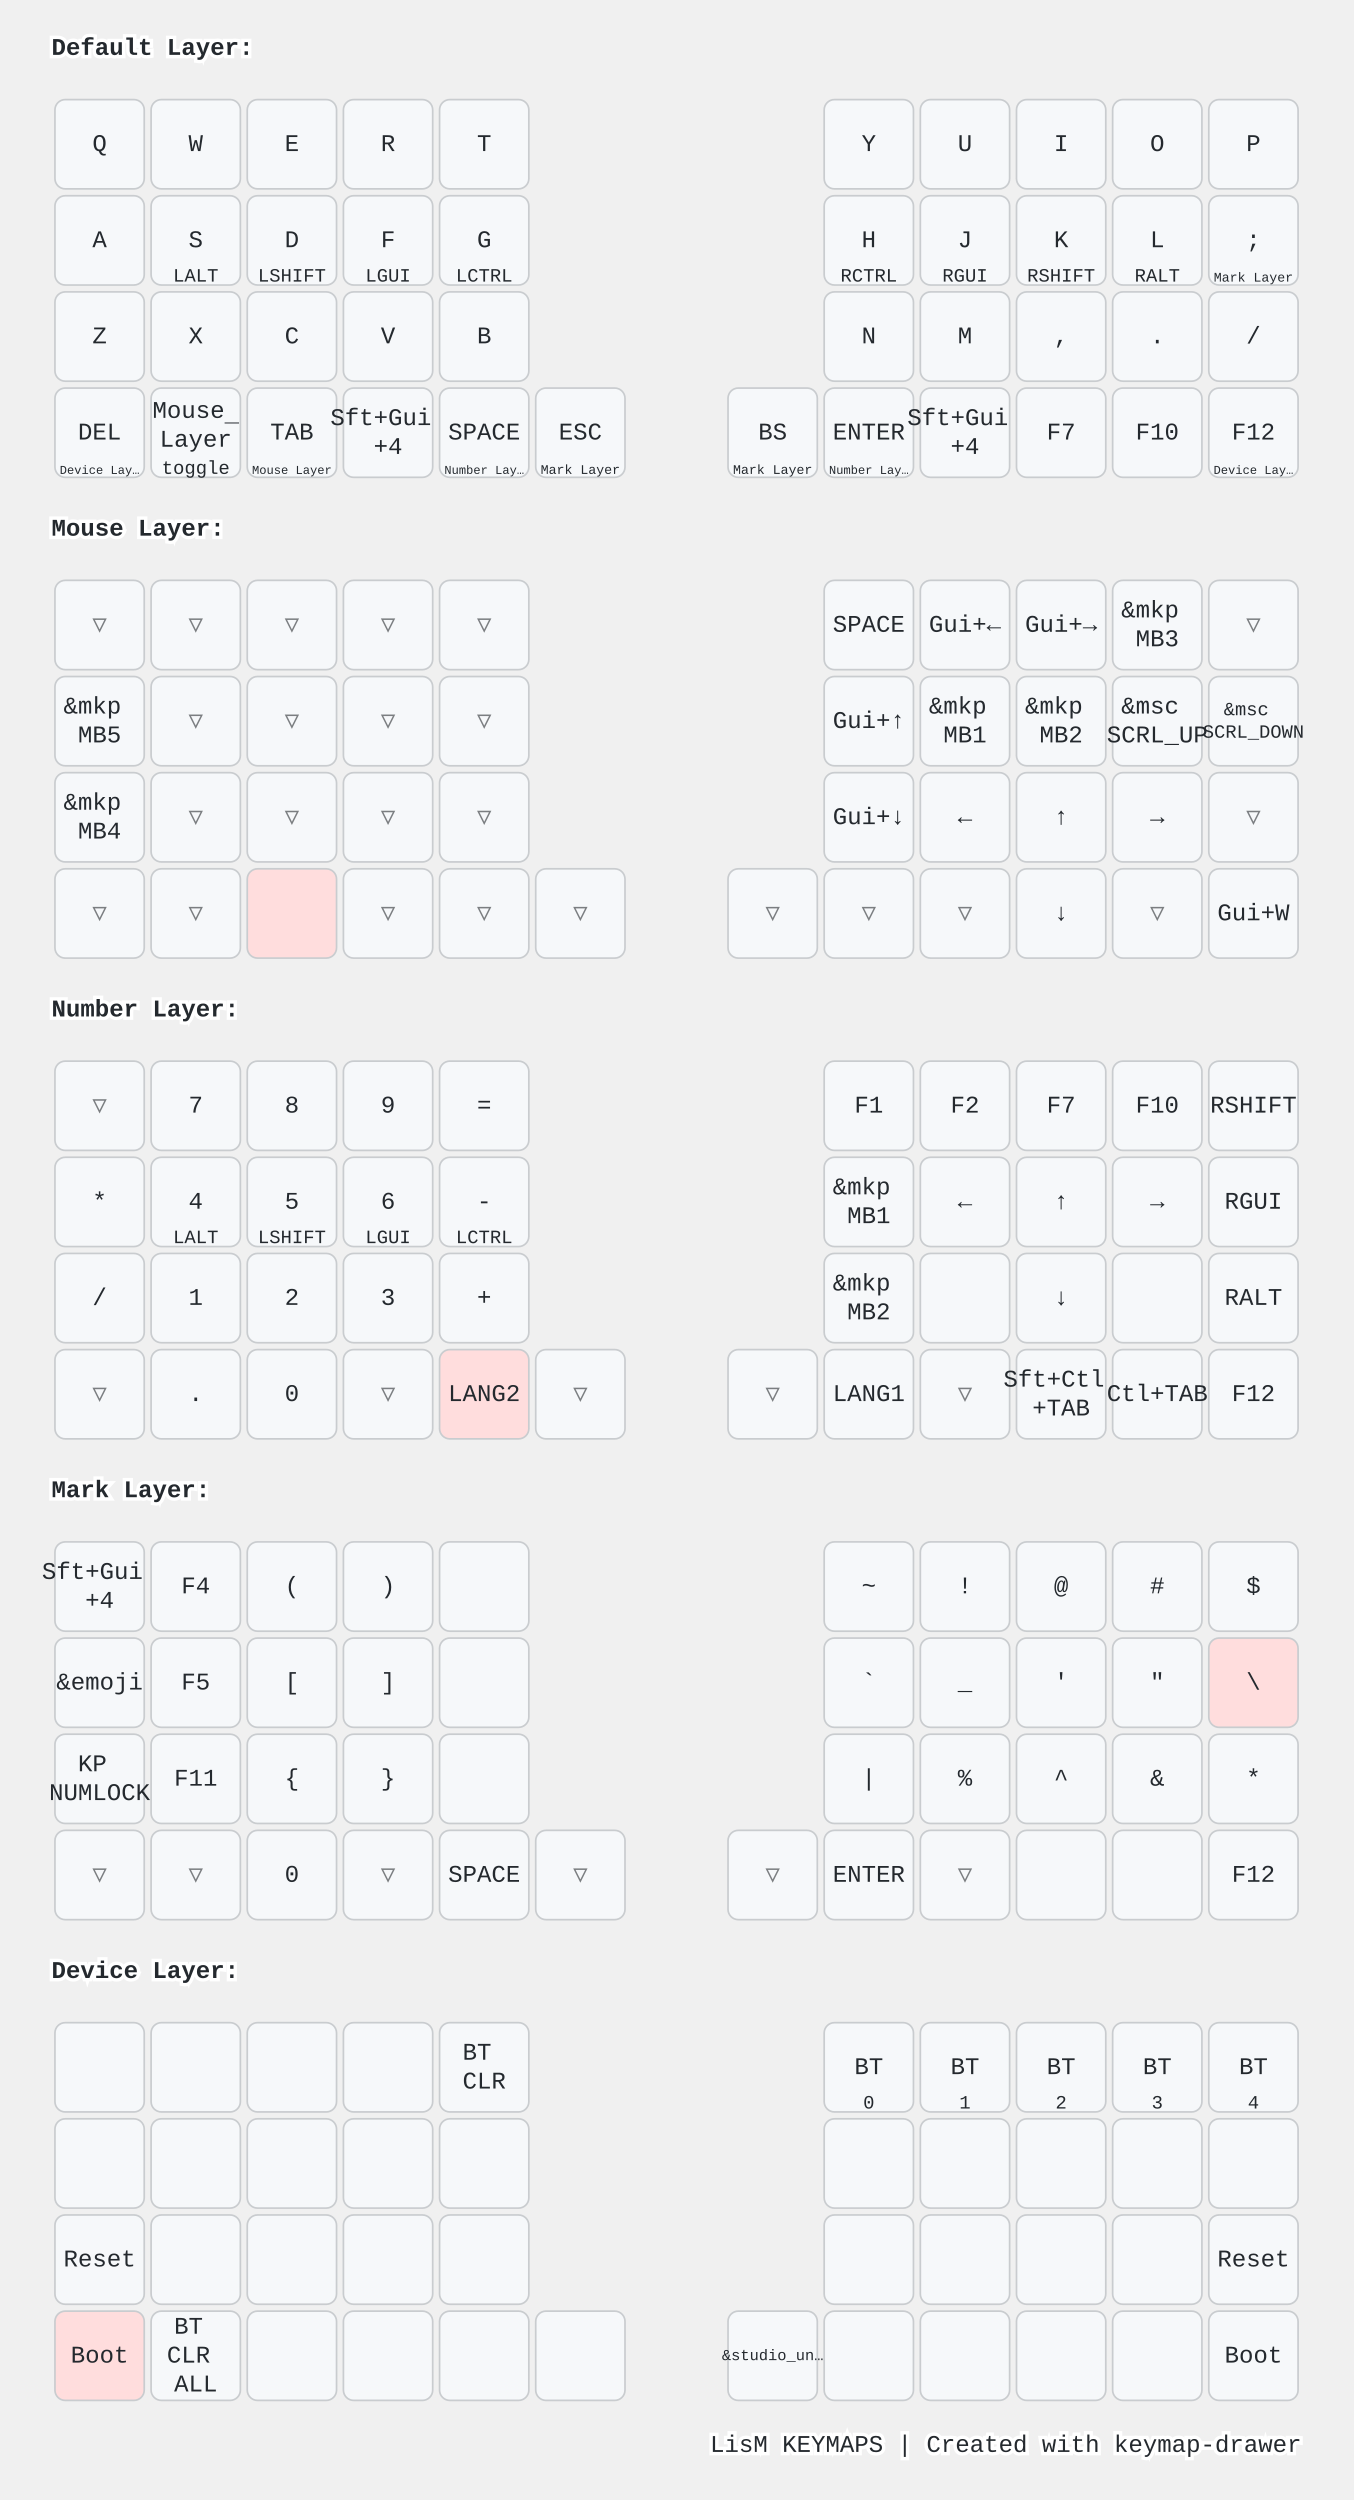
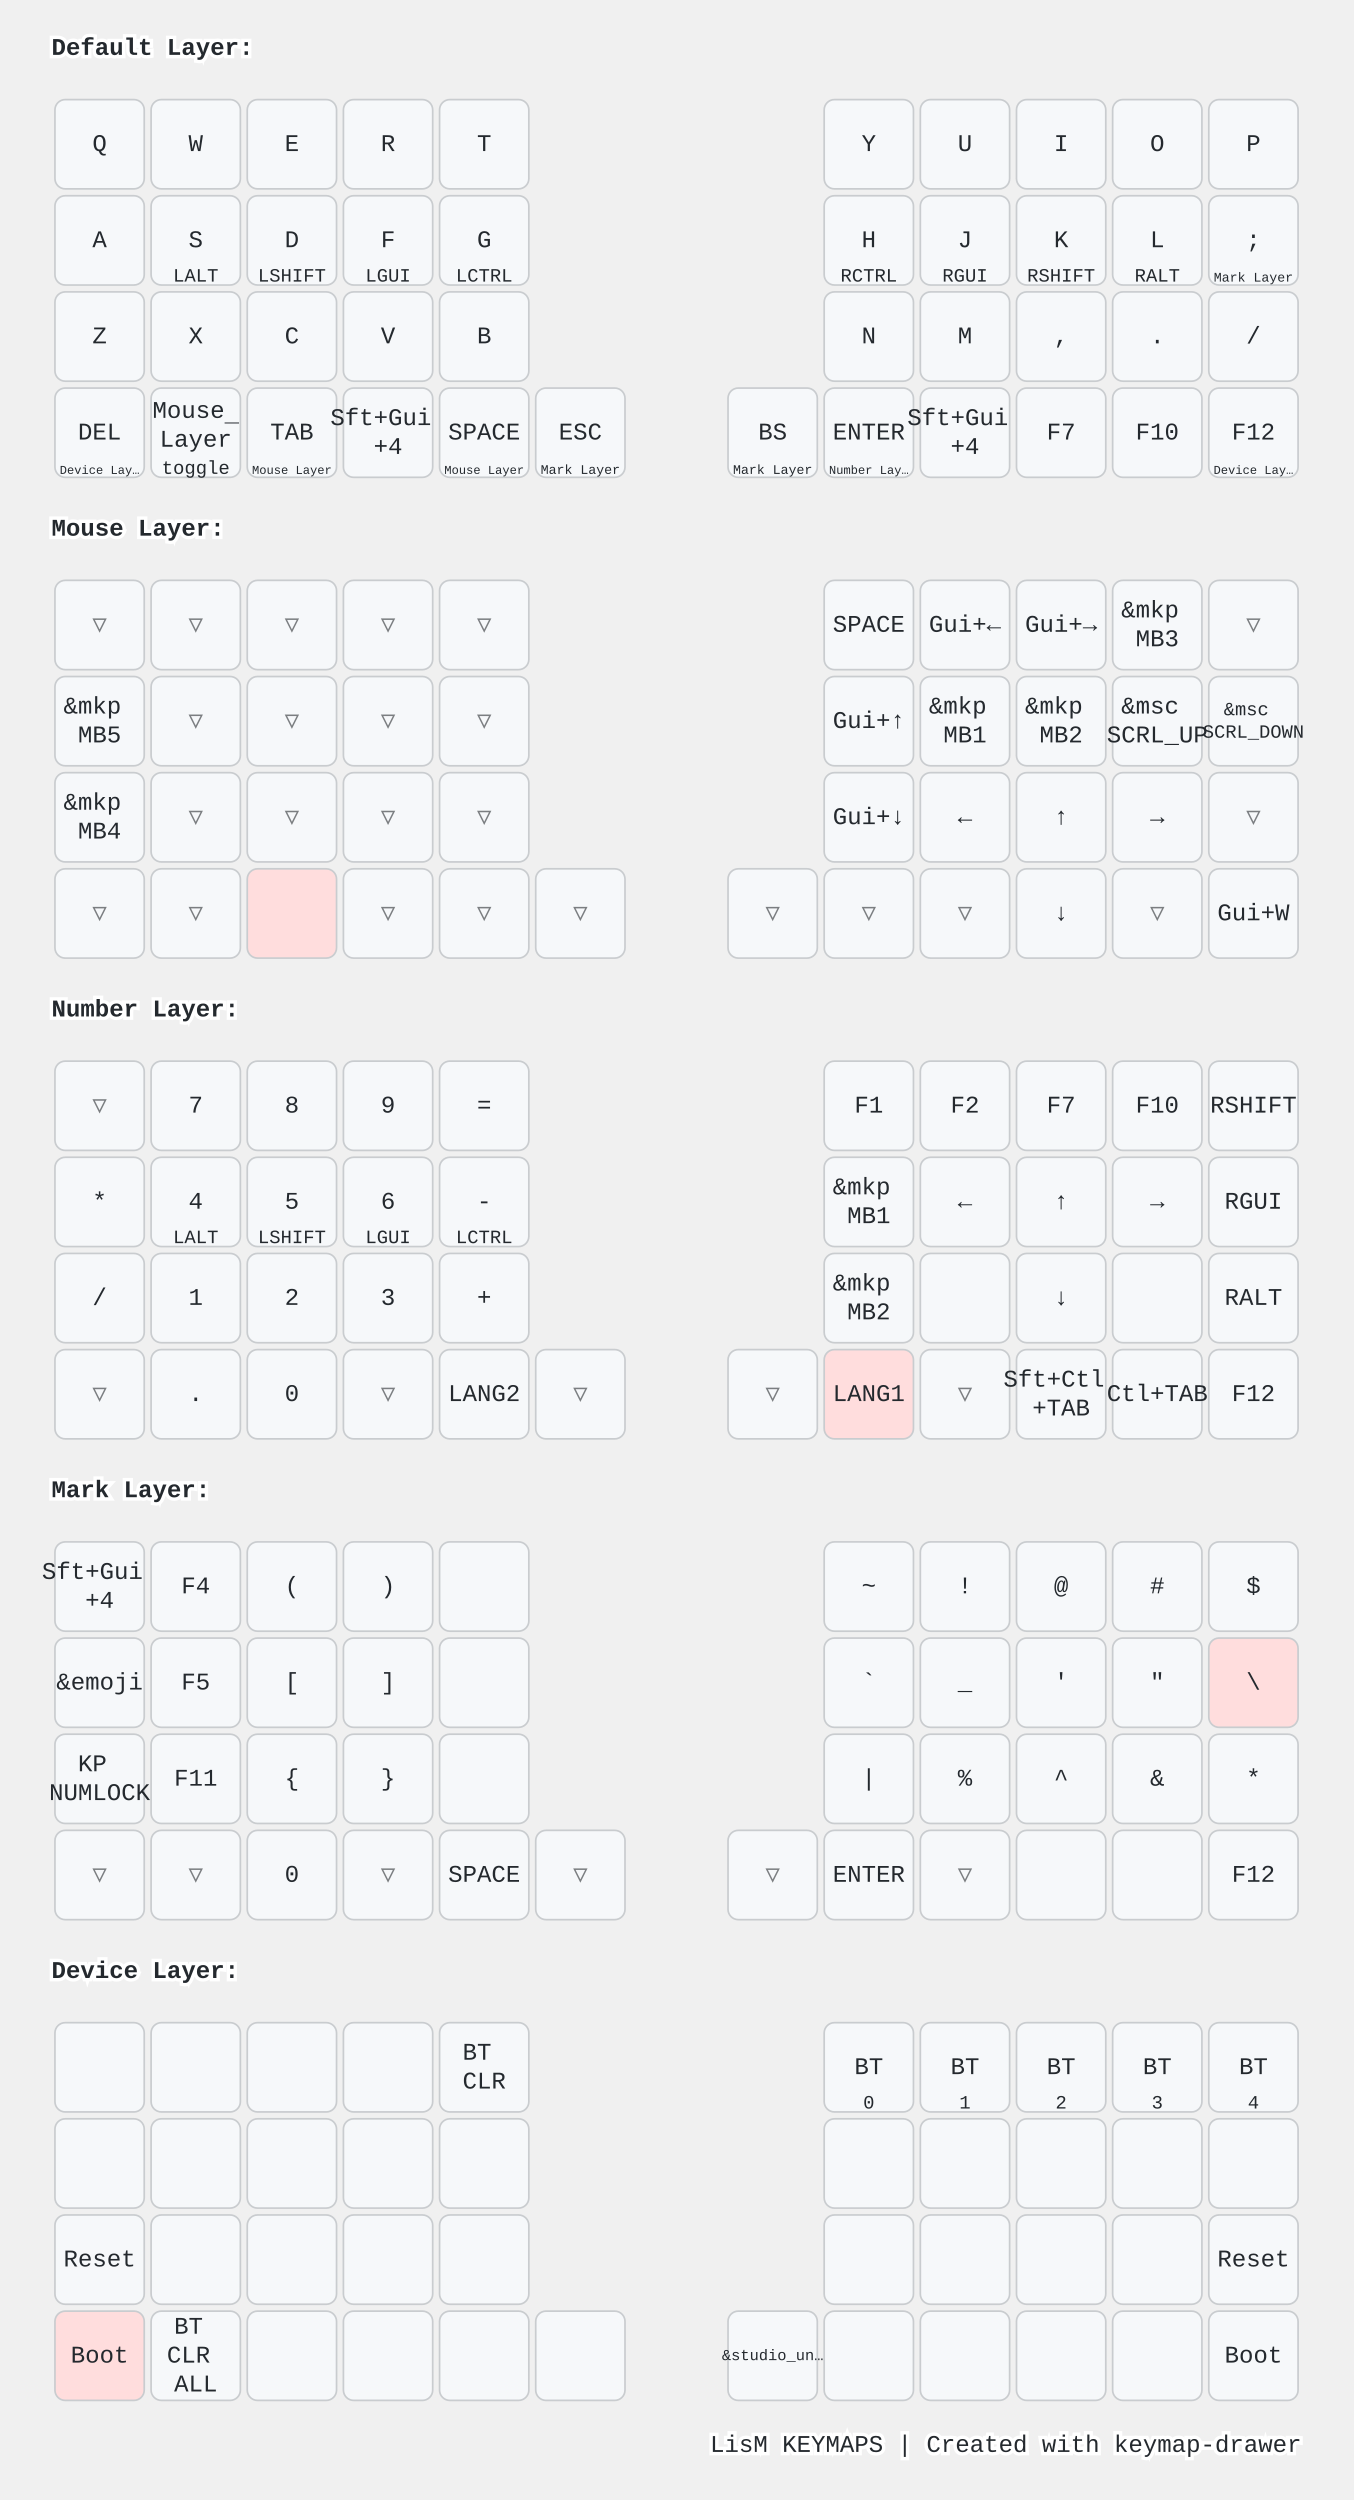
<svg xmlns="http://www.w3.org/2000/svg" width="788" height="1456" viewBox="0 0 788 1456" class="keymap">
  <style>/* inherit to force styles through use tags */
svg path {
    fill: inherit;
}

/* font and background color specifications */
svg.keymap {
    font-family: SFMono-Regular,Consolas,Liberation Mono,Menlo,monospace;
    font-size: 14px;
    font-kerning: normal;
    text-rendering: optimizeLegibility;
    fill: #24292e;
}

/* default key styling */
rect.key {
    fill: #f6f8fa;
}

rect.key, rect.combo {
    stroke: #c9cccf;
    stroke-width: 1;
}

/* default key side styling, only used is draw_key_sides is set */
rect.side {
    filter: brightness(90%);
}

/* color accent for combo boxes */
rect.combo, rect.combo-separate {
    fill: #cdf;
}

/* color accent for held keys */
rect.held, rect.combo.held {
    fill: #fdd;
}

/* color accent for ghost (optional) keys */
rect.ghost, rect.combo.ghost {
    stroke-dasharray: 4, 4;
    stroke-width: 2;
}

text {
    text-anchor: middle;
    dominant-baseline: middle;
}

/* styling for layer labels */
text.label {
    font-weight: bold;
    text-anchor: start;
    stroke: white;
    stroke-width: 4;
    paint-order: stroke;
}

/* styling for optional footer */
text.footer {
    text-anchor: end;
    dominant-baseline: auto;
    stroke: white;
    stroke-width: 4;
    paint-order: stroke;
}

/* styling for combo tap, and key non-tap label text */
- text.combo, text.hold, text.shifted, text.left, text.right {
+ text.combo, text.hold, text.shifted, text.left, text.right, text.tl, text.tr, text.bl, text.br {
    font-size: 11px;
}

- text.hold {
+ text.hold, text.bl, text.br {
    text-anchor: middle;
    dominant-baseline: auto;
}

- text.shifted {
+ text.shifted, text.tl, text.tr {
    text-anchor: middle;
    dominant-baseline: hanging;
}

- text.left {
+ text.left, text.tl, text.bl {
    text-anchor: start;
}

- text.right {
+ text.right, text.tr, text.br {
    text-anchor: end;
}

text.layer-activator {
    text-decoration: underline;
}

/* styling for hold/shifted label text in combo box */
text.combo.hold, text.combo.shifted, text.combo.left, text.combo.right {
    font-size: 8px;
}

/* lighter symbol for transparent keys */
text.trans {
    fill: #7b7e81;
}

/* styling for combo dendrons */
path.combo {
    stroke-width: 1;
    stroke: gray;
    fill: none;
}

/* Start Tabler Icons Cleanup */
/* cannot use height/width with glyphs */
.icon-tabler &gt; path {
    fill: inherit;
    stroke: inherit;
    stroke-width: 2;
}
/* hide tabler's default box */
.icon-tabler &gt; path[stroke="none"][fill="none"] {
    visibility: hidden;
}
/* End Tabler Icons Cleanup */

@media (prefers-color-scheme: dark) {
svg.keymap { fill: #d1d6db; }
rect.key { fill: #3f4750; }
rect.key, rect.combo { stroke: #60666c; }
rect.combo, rect.combo-separate { fill: #1f3d7a; }
rect.held, rect.combo.held { fill: #854747; }
text.label, text.footer { stroke: black; }
text.trans { fill: #7e8184; }
path.combo { stroke: #7f7f7f; }

}</style>
  <g transform="translate(30, 0)" class="layer-Default Layer">
    <text x="0" y="28" class="label" id="Default-Layer">Default Layer:</text>
    <g transform="translate(0, 56)">
      <g transform="translate(28, 28)" class="key keypos-0">
        <rect rx="6" ry="6" x="-26" y="-26" width="52" height="52" class="key" />
        <text x="0" y="0" class="key tap">Q</text>
      </g>
      <g transform="translate(84, 28)" class="key keypos-1">
        <rect rx="6" ry="6" x="-26" y="-26" width="52" height="52" class="key" />
        <text x="0" y="0" class="key tap">W</text>
      </g>
      <g transform="translate(140, 28)" class="key keypos-2">
        <rect rx="6" ry="6" x="-26" y="-26" width="52" height="52" class="key" />
        <text x="0" y="0" class="key tap">E</text>
      </g>
      <g transform="translate(196, 28)" class="key keypos-3">
        <rect rx="6" ry="6" x="-26" y="-26" width="52" height="52" class="key" />
        <text x="0" y="0" class="key tap">R</text>
      </g>
      <g transform="translate(252, 28)" class="key keypos-4">
        <rect rx="6" ry="6" x="-26" y="-26" width="52" height="52" class="key" />
        <text x="0" y="0" class="key tap">T</text>
      </g>
      <g transform="translate(476, 28)" class="key keypos-5">
        <rect rx="6" ry="6" x="-26" y="-26" width="52" height="52" class="key" />
        <text x="0" y="0" class="key tap">Y</text>
      </g>
      <g transform="translate(532, 28)" class="key keypos-6">
        <rect rx="6" ry="6" x="-26" y="-26" width="52" height="52" class="key" />
        <text x="0" y="0" class="key tap">U</text>
      </g>
      <g transform="translate(588, 28)" class="key keypos-7">
        <rect rx="6" ry="6" x="-26" y="-26" width="52" height="52" class="key" />
        <text x="0" y="0" class="key tap">I</text>
      </g>
      <g transform="translate(644, 28)" class="key keypos-8">
        <rect rx="6" ry="6" x="-26" y="-26" width="52" height="52" class="key" />
        <text x="0" y="0" class="key tap">O</text>
      </g>
      <g transform="translate(700, 28)" class="key keypos-9">
        <rect rx="6" ry="6" x="-26" y="-26" width="52" height="52" class="key" />
        <text x="0" y="0" class="key tap">P</text>
      </g>
      <g transform="translate(28, 84)" class="key keypos-10">
        <rect rx="6" ry="6" x="-26" y="-26" width="52" height="52" class="key" />
        <text x="0" y="0" class="key tap">A</text>
      </g>
      <g transform="translate(84, 84)" class="key keypos-11">
        <rect rx="6" ry="6" x="-26" y="-26" width="52" height="52" class="key" />
        <text x="0" y="0" class="key tap">S</text>
        <text x="0" y="24" class="key hold">LALT</text>
      </g>
      <g transform="translate(140, 84)" class="key keypos-12">
        <rect rx="6" ry="6" x="-26" y="-26" width="52" height="52" class="key" />
        <text x="0" y="0" class="key tap">D</text>
        <text x="0" y="24" class="key hold">LSHIFT</text>
      </g>
      <g transform="translate(196, 84)" class="key keypos-13">
        <rect rx="6" ry="6" x="-26" y="-26" width="52" height="52" class="key" />
        <text x="0" y="0" class="key tap">F</text>
        <text x="0" y="24" class="key hold">LGUI</text>
      </g>
      <g transform="translate(252, 84)" class="key keypos-14">
        <rect rx="6" ry="6" x="-26" y="-26" width="52" height="52" class="key" />
        <text x="0" y="0" class="key tap">G</text>
        <text x="0" y="24" class="key hold">LCTRL</text>
      </g>
      <g transform="translate(476, 84)" class="key keypos-15">
        <rect rx="6" ry="6" x="-26" y="-26" width="52" height="52" class="key" />
        <text x="0" y="0" class="key tap">H</text>
        <text x="0" y="24" class="key hold">RCTRL</text>
      </g>
      <g transform="translate(532, 84)" class="key keypos-16">
        <rect rx="6" ry="6" x="-26" y="-26" width="52" height="52" class="key" />
        <text x="0" y="0" class="key tap">J</text>
        <text x="0" y="24" class="key hold">RGUI</text>
      </g>
      <g transform="translate(588, 84)" class="key keypos-17">
        <rect rx="6" ry="6" x="-26" y="-26" width="52" height="52" class="key" />
        <text x="0" y="0" class="key tap">K</text>
        <text x="0" y="24" class="key hold">RSHIFT</text>
      </g>
      <g transform="translate(644, 84)" class="key keypos-18">
        <rect rx="6" ry="6" x="-26" y="-26" width="52" height="52" class="key" />
        <text x="0" y="0" class="key tap">L</text>
        <text x="0" y="24" class="key hold">RALT</text>
      </g>
      <g transform="translate(700, 84)" class="key keypos-19">
        <rect rx="6" ry="6" x="-26" y="-26" width="52" height="52" class="key" />
        <text x="0" y="0" class="key tap">;</text>
        <a href="#Mark-Layer">
          <text x="0" y="24" class="key hold layer-activator">
            <tspan style="font-size: 70%">Mark Layer</tspan>
          </text>
        </a>
      </g>
      <g transform="translate(28, 140)" class="key keypos-20">
        <rect rx="6" ry="6" x="-26" y="-26" width="52" height="52" class="key" />
        <text x="0" y="0" class="key tap">Z</text>
      </g>
      <g transform="translate(84, 140)" class="key keypos-21">
        <rect rx="6" ry="6" x="-26" y="-26" width="52" height="52" class="key" />
        <text x="0" y="0" class="key tap">X</text>
      </g>
      <g transform="translate(140, 140)" class="key keypos-22">
        <rect rx="6" ry="6" x="-26" y="-26" width="52" height="52" class="key" />
        <text x="0" y="0" class="key tap">C</text>
      </g>
      <g transform="translate(196, 140)" class="key keypos-23">
        <rect rx="6" ry="6" x="-26" y="-26" width="52" height="52" class="key" />
        <text x="0" y="0" class="key tap">V</text>
      </g>
      <g transform="translate(252, 140)" class="key keypos-24">
        <rect rx="6" ry="6" x="-26" y="-26" width="52" height="52" class="key" />
        <text x="0" y="0" class="key tap">B</text>
      </g>
      <g transform="translate(476, 140)" class="key keypos-25">
        <rect rx="6" ry="6" x="-26" y="-26" width="52" height="52" class="key" />
        <text x="0" y="0" class="key tap">N</text>
      </g>
      <g transform="translate(532, 140)" class="key keypos-26">
        <rect rx="6" ry="6" x="-26" y="-26" width="52" height="52" class="key" />
        <text x="0" y="0" class="key tap">M</text>
      </g>
      <g transform="translate(588, 140)" class="key keypos-27">
        <rect rx="6" ry="6" x="-26" y="-26" width="52" height="52" class="key" />
        <text x="0" y="0" class="key tap">,</text>
      </g>
      <g transform="translate(644, 140)" class="key keypos-28">
        <rect rx="6" ry="6" x="-26" y="-26" width="52" height="52" class="key" />
        <text x="0" y="0" class="key tap">.</text>
      </g>
      <g transform="translate(700, 140)" class="key keypos-29">
        <rect rx="6" ry="6" x="-26" y="-26" width="52" height="52" class="key" />
        <text x="0" y="0" class="key tap">/</text>
      </g>
      <g transform="translate(28, 196)" class="key keypos-30">
        <rect rx="6" ry="6" x="-26" y="-26" width="52" height="52" class="key" />
        <text x="0" y="0" class="key tap">DEL</text>
        <a href="#Device-Layer">
          <text x="0" y="24" class="key hold layer-activator">
            <tspan style="font-size: 64%">Device Lay…</tspan>
          </text>
        </a>
      </g>
      <g transform="translate(84, 196)" class="key keypos-31">
        <rect rx="6" ry="6" x="-26" y="-26" width="52" height="52" class="key" />
        <a href="#Mouse-Layer">
          <text x="0" y="0" class="key tap layer-activator">
            <tspan x="0" dy="-0.9em">Mouse</tspan>
            <tspan x="0" dy="1.2em">Layer</tspan>
          </text>
        </a>
        <text x="0" y="24" class="key hold">toggle</text>
      </g>
      <g transform="translate(140, 196)" class="key keypos-32">
        <rect rx="6" ry="6" x="-26" y="-26" width="52" height="52" class="key" />
        <text x="0" y="0" class="key tap">TAB</text>
        <a href="#Mouse-Layer">
          <text x="0" y="24" class="key hold layer-activator">
            <tspan style="font-size: 64%">Mouse Layer</tspan>
          </text>
        </a>
      </g>
      <g transform="translate(196, 196)" class="key keypos-33">
        <rect rx="6" ry="6" x="-26" y="-26" width="52" height="52" class="key" />
        <text x="0" y="0" class="key tap">
          <tspan x="0" dy="-0.6em">Sft+Gui</tspan>
          <tspan x="0" dy="1.2em">+4</tspan>
        </text>
      </g>
      <g transform="translate(252, 196)" class="key keypos-34">
        <rect rx="6" ry="6" x="-26" y="-26" width="52" height="52" class="key" />
        <text x="0" y="0" class="key tap">SPACE</text>
-         <a href="#Number-Layer">
+         <a href="#Mouse-Layer">
          <text x="0" y="24" class="key hold layer-activator">
-             <tspan style="font-size: 64%">Number Lay…</tspan>
+             <tspan style="font-size: 64%">Mouse Layer</tspan>
          </text>
        </a>
      </g>
      <g transform="translate(308, 196)" class="key keypos-35">
        <rect rx="6" ry="6" x="-26" y="-26" width="52" height="52" class="key" />
        <text x="0" y="0" class="key tap">ESC</text>
        <a href="#Mark-Layer">
          <text x="0" y="24" class="key hold layer-activator">
            <tspan style="font-size: 70%">Mark Layer</tspan>
          </text>
        </a>
      </g>
      <g transform="translate(420, 196)" class="key keypos-36">
        <rect rx="6" ry="6" x="-26" y="-26" width="52" height="52" class="key" />
        <text x="0" y="0" class="key tap">BS</text>
        <a href="#Mark-Layer">
          <text x="0" y="24" class="key hold layer-activator">
            <tspan style="font-size: 70%">Mark Layer</tspan>
          </text>
        </a>
      </g>
      <g transform="translate(476, 196)" class="key keypos-37">
        <rect rx="6" ry="6" x="-26" y="-26" width="52" height="52" class="key" />
        <text x="0" y="0" class="key tap">ENTER</text>
        <a href="#Number-Layer">
          <text x="0" y="24" class="key hold layer-activator">
            <tspan style="font-size: 64%">Number Lay…</tspan>
          </text>
        </a>
      </g>
      <g transform="translate(532, 196)" class="key keypos-38">
        <rect rx="6" ry="6" x="-26" y="-26" width="52" height="52" class="key" />
        <text x="0" y="0" class="key tap">
          <tspan x="0" dy="-0.6em">Sft+Gui</tspan>
          <tspan x="0" dy="1.2em">+4</tspan>
        </text>
      </g>
      <g transform="translate(588, 196)" class="key keypos-39">
        <rect rx="6" ry="6" x="-26" y="-26" width="52" height="52" class="key" />
        <text x="0" y="0" class="key tap">F7</text>
      </g>
      <g transform="translate(644, 196)" class="key keypos-40">
        <rect rx="6" ry="6" x="-26" y="-26" width="52" height="52" class="key" />
        <text x="0" y="0" class="key tap">F10</text>
      </g>
      <g transform="translate(700, 196)" class="key keypos-41">
        <rect rx="6" ry="6" x="-26" y="-26" width="52" height="52" class="key" />
        <text x="0" y="0" class="key tap">F12</text>
        <a href="#Device-Layer">
          <text x="0" y="24" class="key hold layer-activator">
            <tspan style="font-size: 64%">Device Lay…</tspan>
          </text>
        </a>
      </g>
    </g>
  </g>
  <g transform="translate(30, 280)" class="layer-Mouse Layer">
    <text x="0" y="28" class="label" id="Mouse-Layer">Mouse Layer:</text>
    <g transform="translate(0, 56)">
      <g transform="translate(28, 28)" class="key trans keypos-0">
        <rect rx="6" ry="6" x="-26" y="-26" width="52" height="52" class="key trans" />
        <text x="0" y="0" class="key trans tap">▽</text>
      </g>
      <g transform="translate(84, 28)" class="key trans keypos-1">
        <rect rx="6" ry="6" x="-26" y="-26" width="52" height="52" class="key trans" />
        <text x="0" y="0" class="key trans tap">▽</text>
      </g>
      <g transform="translate(140, 28)" class="key trans keypos-2">
        <rect rx="6" ry="6" x="-26" y="-26" width="52" height="52" class="key trans" />
        <text x="0" y="0" class="key trans tap">▽</text>
      </g>
      <g transform="translate(196, 28)" class="key trans keypos-3">
        <rect rx="6" ry="6" x="-26" y="-26" width="52" height="52" class="key trans" />
        <text x="0" y="0" class="key trans tap">▽</text>
      </g>
      <g transform="translate(252, 28)" class="key trans keypos-4">
        <rect rx="6" ry="6" x="-26" y="-26" width="52" height="52" class="key trans" />
        <text x="0" y="0" class="key trans tap">▽</text>
      </g>
      <g transform="translate(476, 28)" class="key keypos-5">
        <rect rx="6" ry="6" x="-26" y="-26" width="52" height="52" class="key" />
        <text x="0" y="0" class="key tap">SPACE</text>
      </g>
      <g transform="translate(532, 28)" class="key keypos-6">
        <rect rx="6" ry="6" x="-26" y="-26" width="52" height="52" class="key" />
        <text x="0" y="0" class="key tap">Gui+←</text>
      </g>
      <g transform="translate(588, 28)" class="key keypos-7">
        <rect rx="6" ry="6" x="-26" y="-26" width="52" height="52" class="key" />
        <text x="0" y="0" class="key tap">Gui+→</text>
      </g>
      <g transform="translate(644, 28)" class="key keypos-8">
        <rect rx="6" ry="6" x="-26" y="-26" width="52" height="52" class="key" />
        <text x="0" y="0" class="key tap">
          <tspan x="0" dy="-0.6em">&amp;mkp</tspan>
          <tspan x="0" dy="1.2em">MB3</tspan>
        </text>
      </g>
      <g transform="translate(700, 28)" class="key trans keypos-9">
        <rect rx="6" ry="6" x="-26" y="-26" width="52" height="52" class="key trans" />
        <text x="0" y="0" class="key trans tap">▽</text>
      </g>
      <g transform="translate(28, 84)" class="key keypos-10">
        <rect rx="6" ry="6" x="-26" y="-26" width="52" height="52" class="key" />
        <text x="0" y="0" class="key tap">
          <tspan x="0" dy="-0.6em">&amp;mkp</tspan>
          <tspan x="0" dy="1.2em">MB5</tspan>
        </text>
      </g>
      <g transform="translate(84, 84)" class="key trans keypos-11">
        <rect rx="6" ry="6" x="-26" y="-26" width="52" height="52" class="key trans" />
        <text x="0" y="0" class="key trans tap">▽</text>
      </g>
      <g transform="translate(140, 84)" class="key trans keypos-12">
        <rect rx="6" ry="6" x="-26" y="-26" width="52" height="52" class="key trans" />
        <text x="0" y="0" class="key trans tap">▽</text>
      </g>
      <g transform="translate(196, 84)" class="key trans keypos-13">
        <rect rx="6" ry="6" x="-26" y="-26" width="52" height="52" class="key trans" />
        <text x="0" y="0" class="key trans tap">▽</text>
      </g>
      <g transform="translate(252, 84)" class="key trans keypos-14">
        <rect rx="6" ry="6" x="-26" y="-26" width="52" height="52" class="key trans" />
        <text x="0" y="0" class="key trans tap">▽</text>
      </g>
      <g transform="translate(476, 84)" class="key keypos-15">
        <rect rx="6" ry="6" x="-26" y="-26" width="52" height="52" class="key" />
        <text x="0" y="0" class="key tap">Gui+↑</text>
      </g>
      <g transform="translate(532, 84)" class="key keypos-16">
        <rect rx="6" ry="6" x="-26" y="-26" width="52" height="52" class="key" />
        <text x="0" y="0" class="key tap">
          <tspan x="0" dy="-0.6em">&amp;mkp</tspan>
          <tspan x="0" dy="1.2em">MB1</tspan>
        </text>
      </g>
      <g transform="translate(588, 84)" class="key keypos-17">
        <rect rx="6" ry="6" x="-26" y="-26" width="52" height="52" class="key" />
        <text x="0" y="0" class="key tap">
          <tspan x="0" dy="-0.6em">&amp;mkp</tspan>
          <tspan x="0" dy="1.2em">MB2</tspan>
        </text>
      </g>
      <g transform="translate(644, 84)" class="key keypos-18">
        <rect rx="6" ry="6" x="-26" y="-26" width="52" height="52" class="key" />
        <text x="0" y="0" class="key tap">
          <tspan x="0" dy="-0.6em">&amp;msc</tspan>
          <tspan x="0" dy="1.2em">SCRL_UP</tspan>
        </text>
      </g>
      <g transform="translate(700, 84)" class="key keypos-19">
        <rect rx="6" ry="6" x="-26" y="-26" width="52" height="52" class="key" />
        <text x="0" y="0" class="key tap">
          <tspan x="0" dy="-0.6em" style="font-size: 78%">&amp;msc</tspan>
          <tspan x="0" dy="1.2em" style="font-size: 78%">SCRL_DOWN</tspan>
        </text>
      </g>
      <g transform="translate(28, 140)" class="key keypos-20">
        <rect rx="6" ry="6" x="-26" y="-26" width="52" height="52" class="key" />
        <text x="0" y="0" class="key tap">
          <tspan x="0" dy="-0.6em">&amp;mkp</tspan>
          <tspan x="0" dy="1.2em">MB4</tspan>
        </text>
      </g>
      <g transform="translate(84, 140)" class="key trans keypos-21">
        <rect rx="6" ry="6" x="-26" y="-26" width="52" height="52" class="key trans" />
        <text x="0" y="0" class="key trans tap">▽</text>
      </g>
      <g transform="translate(140, 140)" class="key trans keypos-22">
        <rect rx="6" ry="6" x="-26" y="-26" width="52" height="52" class="key trans" />
        <text x="0" y="0" class="key trans tap">▽</text>
      </g>
      <g transform="translate(196, 140)" class="key trans keypos-23">
        <rect rx="6" ry="6" x="-26" y="-26" width="52" height="52" class="key trans" />
        <text x="0" y="0" class="key trans tap">▽</text>
      </g>
      <g transform="translate(252, 140)" class="key trans keypos-24">
        <rect rx="6" ry="6" x="-26" y="-26" width="52" height="52" class="key trans" />
        <text x="0" y="0" class="key trans tap">▽</text>
      </g>
      <g transform="translate(476, 140)" class="key keypos-25">
        <rect rx="6" ry="6" x="-26" y="-26" width="52" height="52" class="key" />
        <text x="0" y="0" class="key tap">Gui+↓</text>
      </g>
      <g transform="translate(532, 140)" class="key keypos-26">
        <rect rx="6" ry="6" x="-26" y="-26" width="52" height="52" class="key" />
        <text x="0" y="0" class="key tap">←</text>
      </g>
      <g transform="translate(588, 140)" class="key keypos-27">
        <rect rx="6" ry="6" x="-26" y="-26" width="52" height="52" class="key" />
        <text x="0" y="0" class="key tap">↑</text>
      </g>
      <g transform="translate(644, 140)" class="key keypos-28">
        <rect rx="6" ry="6" x="-26" y="-26" width="52" height="52" class="key" />
        <text x="0" y="0" class="key tap">→</text>
      </g>
      <g transform="translate(700, 140)" class="key trans keypos-29">
        <rect rx="6" ry="6" x="-26" y="-26" width="52" height="52" class="key trans" />
        <text x="0" y="0" class="key trans tap">▽</text>
      </g>
      <g transform="translate(28, 196)" class="key trans keypos-30">
        <rect rx="6" ry="6" x="-26" y="-26" width="52" height="52" class="key trans" />
        <text x="0" y="0" class="key trans tap">▽</text>
      </g>
      <g transform="translate(84, 196)" class="key trans keypos-31">
        <rect rx="6" ry="6" x="-26" y="-26" width="52" height="52" class="key trans" />
        <text x="0" y="0" class="key trans tap">▽</text>
      </g>
      <g transform="translate(140, 196)" class="key held keypos-32">
        <rect rx="6" ry="6" x="-26" y="-26" width="52" height="52" class="key held" />
      </g>
      <g transform="translate(196, 196)" class="key trans keypos-33">
        <rect rx="6" ry="6" x="-26" y="-26" width="52" height="52" class="key trans" />
        <text x="0" y="0" class="key trans tap">▽</text>
      </g>
      <g transform="translate(252, 196)" class="key trans keypos-34">
        <rect rx="6" ry="6" x="-26" y="-26" width="52" height="52" class="key trans" />
        <text x="0" y="0" class="key trans tap">▽</text>
      </g>
      <g transform="translate(308, 196)" class="key trans keypos-35">
        <rect rx="6" ry="6" x="-26" y="-26" width="52" height="52" class="key trans" />
        <text x="0" y="0" class="key trans tap">▽</text>
      </g>
      <g transform="translate(420, 196)" class="key trans keypos-36">
        <rect rx="6" ry="6" x="-26" y="-26" width="52" height="52" class="key trans" />
        <text x="0" y="0" class="key trans tap">▽</text>
      </g>
      <g transform="translate(476, 196)" class="key trans keypos-37">
        <rect rx="6" ry="6" x="-26" y="-26" width="52" height="52" class="key trans" />
        <text x="0" y="0" class="key trans tap">▽</text>
      </g>
      <g transform="translate(532, 196)" class="key trans keypos-38">
        <rect rx="6" ry="6" x="-26" y="-26" width="52" height="52" class="key trans" />
        <text x="0" y="0" class="key trans tap">▽</text>
      </g>
      <g transform="translate(588, 196)" class="key keypos-39">
        <rect rx="6" ry="6" x="-26" y="-26" width="52" height="52" class="key" />
        <text x="0" y="0" class="key tap">↓</text>
      </g>
      <g transform="translate(644, 196)" class="key trans keypos-40">
        <rect rx="6" ry="6" x="-26" y="-26" width="52" height="52" class="key trans" />
        <text x="0" y="0" class="key trans tap">▽</text>
      </g>
      <g transform="translate(700, 196)" class="key keypos-41">
        <rect rx="6" ry="6" x="-26" y="-26" width="52" height="52" class="key" />
        <text x="0" y="0" class="key tap">Gui+W</text>
      </g>
    </g>
  </g>
  <g transform="translate(30, 560)" class="layer-Number Layer">
    <text x="0" y="28" class="label" id="Number-Layer">Number Layer:</text>
    <g transform="translate(0, 56)">
      <g transform="translate(28, 28)" class="key trans keypos-0">
        <rect rx="6" ry="6" x="-26" y="-26" width="52" height="52" class="key trans" />
        <text x="0" y="0" class="key trans tap">▽</text>
      </g>
      <g transform="translate(84, 28)" class="key keypos-1">
        <rect rx="6" ry="6" x="-26" y="-26" width="52" height="52" class="key" />
        <text x="0" y="0" class="key tap">7</text>
      </g>
      <g transform="translate(140, 28)" class="key keypos-2">
        <rect rx="6" ry="6" x="-26" y="-26" width="52" height="52" class="key" />
        <text x="0" y="0" class="key tap">8</text>
      </g>
      <g transform="translate(196, 28)" class="key keypos-3">
        <rect rx="6" ry="6" x="-26" y="-26" width="52" height="52" class="key" />
        <text x="0" y="0" class="key tap">9</text>
      </g>
      <g transform="translate(252, 28)" class="key keypos-4">
        <rect rx="6" ry="6" x="-26" y="-26" width="52" height="52" class="key" />
        <text x="0" y="0" class="key tap">=</text>
      </g>
      <g transform="translate(476, 28)" class="key keypos-5">
        <rect rx="6" ry="6" x="-26" y="-26" width="52" height="52" class="key" />
        <text x="0" y="0" class="key tap">F1</text>
      </g>
      <g transform="translate(532, 28)" class="key keypos-6">
        <rect rx="6" ry="6" x="-26" y="-26" width="52" height="52" class="key" />
        <text x="0" y="0" class="key tap">F2</text>
      </g>
      <g transform="translate(588, 28)" class="key keypos-7">
        <rect rx="6" ry="6" x="-26" y="-26" width="52" height="52" class="key" />
        <text x="0" y="0" class="key tap">F7</text>
      </g>
      <g transform="translate(644, 28)" class="key keypos-8">
        <rect rx="6" ry="6" x="-26" y="-26" width="52" height="52" class="key" />
        <text x="0" y="0" class="key tap">F10</text>
      </g>
      <g transform="translate(700, 28)" class="key keypos-9">
        <rect rx="6" ry="6" x="-26" y="-26" width="52" height="52" class="key" />
        <text x="0" y="0" class="key tap">RSHIFT</text>
      </g>
      <g transform="translate(28, 84)" class="key keypos-10">
        <rect rx="6" ry="6" x="-26" y="-26" width="52" height="52" class="key" />
        <text x="0" y="0" class="key tap">*</text>
      </g>
      <g transform="translate(84, 84)" class="key keypos-11">
        <rect rx="6" ry="6" x="-26" y="-26" width="52" height="52" class="key" />
        <text x="0" y="0" class="key tap">4</text>
        <text x="0" y="24" class="key hold">LALT</text>
      </g>
      <g transform="translate(140, 84)" class="key keypos-12">
        <rect rx="6" ry="6" x="-26" y="-26" width="52" height="52" class="key" />
        <text x="0" y="0" class="key tap">5</text>
        <text x="0" y="24" class="key hold">LSHIFT</text>
      </g>
      <g transform="translate(196, 84)" class="key keypos-13">
        <rect rx="6" ry="6" x="-26" y="-26" width="52" height="52" class="key" />
        <text x="0" y="0" class="key tap">6</text>
        <text x="0" y="24" class="key hold">LGUI</text>
      </g>
      <g transform="translate(252, 84)" class="key keypos-14">
        <rect rx="6" ry="6" x="-26" y="-26" width="52" height="52" class="key" />
        <text x="0" y="0" class="key tap">-</text>
        <text x="0" y="24" class="key hold">LCTRL</text>
      </g>
      <g transform="translate(476, 84)" class="key keypos-15">
        <rect rx="6" ry="6" x="-26" y="-26" width="52" height="52" class="key" />
        <text x="0" y="0" class="key tap">
          <tspan x="0" dy="-0.6em">&amp;mkp</tspan>
          <tspan x="0" dy="1.2em">MB1</tspan>
        </text>
      </g>
      <g transform="translate(532, 84)" class="key keypos-16">
        <rect rx="6" ry="6" x="-26" y="-26" width="52" height="52" class="key" />
        <text x="0" y="0" class="key tap">←</text>
      </g>
      <g transform="translate(588, 84)" class="key keypos-17">
        <rect rx="6" ry="6" x="-26" y="-26" width="52" height="52" class="key" />
        <text x="0" y="0" class="key tap">↑</text>
      </g>
      <g transform="translate(644, 84)" class="key keypos-18">
        <rect rx="6" ry="6" x="-26" y="-26" width="52" height="52" class="key" />
        <text x="0" y="0" class="key tap">→</text>
      </g>
      <g transform="translate(700, 84)" class="key keypos-19">
        <rect rx="6" ry="6" x="-26" y="-26" width="52" height="52" class="key" />
        <text x="0" y="0" class="key tap">RGUI</text>
      </g>
      <g transform="translate(28, 140)" class="key keypos-20">
        <rect rx="6" ry="6" x="-26" y="-26" width="52" height="52" class="key" />
        <text x="0" y="0" class="key tap">/</text>
      </g>
      <g transform="translate(84, 140)" class="key keypos-21">
        <rect rx="6" ry="6" x="-26" y="-26" width="52" height="52" class="key" />
        <text x="0" y="0" class="key tap">1</text>
      </g>
      <g transform="translate(140, 140)" class="key keypos-22">
        <rect rx="6" ry="6" x="-26" y="-26" width="52" height="52" class="key" />
        <text x="0" y="0" class="key tap">2</text>
      </g>
      <g transform="translate(196, 140)" class="key keypos-23">
        <rect rx="6" ry="6" x="-26" y="-26" width="52" height="52" class="key" />
        <text x="0" y="0" class="key tap">3</text>
      </g>
      <g transform="translate(252, 140)" class="key keypos-24">
        <rect rx="6" ry="6" x="-26" y="-26" width="52" height="52" class="key" />
        <text x="0" y="0" class="key tap">+</text>
      </g>
      <g transform="translate(476, 140)" class="key keypos-25">
        <rect rx="6" ry="6" x="-26" y="-26" width="52" height="52" class="key" />
        <text x="0" y="0" class="key tap">
          <tspan x="0" dy="-0.6em">&amp;mkp</tspan>
          <tspan x="0" dy="1.2em">MB2</tspan>
        </text>
      </g>
      <g transform="translate(532, 140)" class="key keypos-26">
        <rect rx="6" ry="6" x="-26" y="-26" width="52" height="52" class="key" />
      </g>
      <g transform="translate(588, 140)" class="key keypos-27">
        <rect rx="6" ry="6" x="-26" y="-26" width="52" height="52" class="key" />
        <text x="0" y="0" class="key tap">↓</text>
      </g>
      <g transform="translate(644, 140)" class="key keypos-28">
        <rect rx="6" ry="6" x="-26" y="-26" width="52" height="52" class="key" />
      </g>
      <g transform="translate(700, 140)" class="key keypos-29">
        <rect rx="6" ry="6" x="-26" y="-26" width="52" height="52" class="key" />
        <text x="0" y="0" class="key tap">RALT</text>
      </g>
      <g transform="translate(28, 196)" class="key trans keypos-30">
        <rect rx="6" ry="6" x="-26" y="-26" width="52" height="52" class="key trans" />
        <text x="0" y="0" class="key trans tap">▽</text>
      </g>
      <g transform="translate(84, 196)" class="key keypos-31">
        <rect rx="6" ry="6" x="-26" y="-26" width="52" height="52" class="key" />
        <text x="0" y="0" class="key tap">.</text>
      </g>
      <g transform="translate(140, 196)" class="key keypos-32">
        <rect rx="6" ry="6" x="-26" y="-26" width="52" height="52" class="key" />
        <text x="0" y="0" class="key tap">0</text>
      </g>
      <g transform="translate(196, 196)" class="key trans keypos-33">
        <rect rx="6" ry="6" x="-26" y="-26" width="52" height="52" class="key trans" />
        <text x="0" y="0" class="key trans tap">▽</text>
      </g>
-       <g transform="translate(252, 196)" class="key held keypos-34">
+       <g transform="translate(252, 196)" class="key keypos-34">
+         <rect rx="6" ry="6" x="-26" y="-26" width="52" height="52" class="key" />
+         <text x="0" y="0" class="key tap">LANG2</text>
+       </g>
+       <g transform="translate(308, 196)" class="key trans keypos-35">
+         <rect rx="6" ry="6" x="-26" y="-26" width="52" height="52" class="key trans" />
+         <text x="0" y="0" class="key trans tap">▽</text>
+       </g>
+       <g transform="translate(420, 196)" class="key trans keypos-36">
+         <rect rx="6" ry="6" x="-26" y="-26" width="52" height="52" class="key trans" />
+         <text x="0" y="0" class="key trans tap">▽</text>
+       </g>
+       <g transform="translate(476, 196)" class="key held keypos-37">
        <rect rx="6" ry="6" x="-26" y="-26" width="52" height="52" class="key held" />
-         <text x="0" y="0" class="key held tap">LANG2</text>
-       </g>
-       <g transform="translate(308, 196)" class="key trans keypos-35">
-         <rect rx="6" ry="6" x="-26" y="-26" width="52" height="52" class="key trans" />
-         <text x="0" y="0" class="key trans tap">▽</text>
-       </g>
-       <g transform="translate(420, 196)" class="key trans keypos-36">
-         <rect rx="6" ry="6" x="-26" y="-26" width="52" height="52" class="key trans" />
-         <text x="0" y="0" class="key trans tap">▽</text>
-       </g>
-       <g transform="translate(476, 196)" class="key keypos-37">
-         <rect rx="6" ry="6" x="-26" y="-26" width="52" height="52" class="key" />
-         <text x="0" y="0" class="key tap">LANG1</text>
+         <text x="0" y="0" class="key held tap">LANG1</text>
      </g>
      <g transform="translate(532, 196)" class="key trans keypos-38">
        <rect rx="6" ry="6" x="-26" y="-26" width="52" height="52" class="key trans" />
        <text x="0" y="0" class="key trans tap">▽</text>
      </g>
      <g transform="translate(588, 196)" class="key keypos-39">
        <rect rx="6" ry="6" x="-26" y="-26" width="52" height="52" class="key" />
        <text x="0" y="0" class="key tap">
          <tspan x="0" dy="-0.6em">Sft+Ctl</tspan>
          <tspan x="0" dy="1.2em">+TAB</tspan>
        </text>
      </g>
      <g transform="translate(644, 196)" class="key keypos-40">
        <rect rx="6" ry="6" x="-26" y="-26" width="52" height="52" class="key" />
        <text x="0" y="0" class="key tap">Ctl+TAB</text>
      </g>
      <g transform="translate(700, 196)" class="key keypos-41">
        <rect rx="6" ry="6" x="-26" y="-26" width="52" height="52" class="key" />
        <text x="0" y="0" class="key tap">F12</text>
      </g>
    </g>
  </g>
  <g transform="translate(30, 840)" class="layer-Mark Layer">
    <text x="0" y="28" class="label" id="Mark-Layer">Mark Layer:</text>
    <g transform="translate(0, 56)">
      <g transform="translate(28, 28)" class="key keypos-0">
        <rect rx="6" ry="6" x="-26" y="-26" width="52" height="52" class="key" />
        <text x="0" y="0" class="key tap">
          <tspan x="0" dy="-0.6em">Sft+Gui</tspan>
          <tspan x="0" dy="1.2em">+4</tspan>
        </text>
      </g>
      <g transform="translate(84, 28)" class="key keypos-1">
        <rect rx="6" ry="6" x="-26" y="-26" width="52" height="52" class="key" />
        <text x="0" y="0" class="key tap">F4</text>
      </g>
      <g transform="translate(140, 28)" class="key keypos-2">
        <rect rx="6" ry="6" x="-26" y="-26" width="52" height="52" class="key" />
        <text x="0" y="0" class="key tap">(</text>
      </g>
      <g transform="translate(196, 28)" class="key keypos-3">
        <rect rx="6" ry="6" x="-26" y="-26" width="52" height="52" class="key" />
        <text x="0" y="0" class="key tap">)</text>
      </g>
      <g transform="translate(252, 28)" class="key keypos-4">
        <rect rx="6" ry="6" x="-26" y="-26" width="52" height="52" class="key" />
      </g>
      <g transform="translate(476, 28)" class="key keypos-5">
        <rect rx="6" ry="6" x="-26" y="-26" width="52" height="52" class="key" />
        <text x="0" y="0" class="key tap">~</text>
      </g>
      <g transform="translate(532, 28)" class="key keypos-6">
        <rect rx="6" ry="6" x="-26" y="-26" width="52" height="52" class="key" />
        <text x="0" y="0" class="key tap">!</text>
      </g>
      <g transform="translate(588, 28)" class="key keypos-7">
        <rect rx="6" ry="6" x="-26" y="-26" width="52" height="52" class="key" />
        <text x="0" y="0" class="key tap">@</text>
      </g>
      <g transform="translate(644, 28)" class="key keypos-8">
        <rect rx="6" ry="6" x="-26" y="-26" width="52" height="52" class="key" />
        <text x="0" y="0" class="key tap">#</text>
      </g>
      <g transform="translate(700, 28)" class="key keypos-9">
        <rect rx="6" ry="6" x="-26" y="-26" width="52" height="52" class="key" />
        <text x="0" y="0" class="key tap">$</text>
      </g>
      <g transform="translate(28, 84)" class="key keypos-10">
        <rect rx="6" ry="6" x="-26" y="-26" width="52" height="52" class="key" />
        <text x="0" y="0" class="key tap">&amp;emoji</text>
      </g>
      <g transform="translate(84, 84)" class="key keypos-11">
        <rect rx="6" ry="6" x="-26" y="-26" width="52" height="52" class="key" />
        <text x="0" y="0" class="key tap">F5</text>
      </g>
      <g transform="translate(140, 84)" class="key keypos-12">
        <rect rx="6" ry="6" x="-26" y="-26" width="52" height="52" class="key" />
        <text x="0" y="0" class="key tap">[</text>
      </g>
      <g transform="translate(196, 84)" class="key keypos-13">
        <rect rx="6" ry="6" x="-26" y="-26" width="52" height="52" class="key" />
        <text x="0" y="0" class="key tap">]</text>
      </g>
      <g transform="translate(252, 84)" class="key keypos-14">
        <rect rx="6" ry="6" x="-26" y="-26" width="52" height="52" class="key" />
      </g>
      <g transform="translate(476, 84)" class="key keypos-15">
        <rect rx="6" ry="6" x="-26" y="-26" width="52" height="52" class="key" />
        <text x="0" y="0" class="key tap">`</text>
      </g>
      <g transform="translate(532, 84)" class="key keypos-16">
        <rect rx="6" ry="6" x="-26" y="-26" width="52" height="52" class="key" />
        <text x="0" y="0" class="key tap">_</text>
      </g>
      <g transform="translate(588, 84)" class="key keypos-17">
        <rect rx="6" ry="6" x="-26" y="-26" width="52" height="52" class="key" />
        <text x="0" y="0" class="key tap">'</text>
      </g>
      <g transform="translate(644, 84)" class="key keypos-18">
        <rect rx="6" ry="6" x="-26" y="-26" width="52" height="52" class="key" />
        <text x="0" y="0" class="key tap">"</text>
      </g>
      <g transform="translate(700, 84)" class="key held keypos-19">
        <rect rx="6" ry="6" x="-26" y="-26" width="52" height="52" class="key held" />
        <text x="0" y="0" class="key held tap">\</text>
      </g>
      <g transform="translate(28, 140)" class="key keypos-20">
        <rect rx="6" ry="6" x="-26" y="-26" width="52" height="52" class="key" />
        <text x="0" y="0" class="key tap">
          <tspan x="0" dy="-0.6em">KP</tspan>
          <tspan x="0" dy="1.2em">NUMLOCK</tspan>
        </text>
      </g>
      <g transform="translate(84, 140)" class="key keypos-21">
        <rect rx="6" ry="6" x="-26" y="-26" width="52" height="52" class="key" />
        <text x="0" y="0" class="key tap">F11</text>
      </g>
      <g transform="translate(140, 140)" class="key keypos-22">
        <rect rx="6" ry="6" x="-26" y="-26" width="52" height="52" class="key" />
        <text x="0" y="0" class="key tap">{</text>
      </g>
      <g transform="translate(196, 140)" class="key keypos-23">
        <rect rx="6" ry="6" x="-26" y="-26" width="52" height="52" class="key" />
        <text x="0" y="0" class="key tap">}</text>
      </g>
      <g transform="translate(252, 140)" class="key keypos-24">
        <rect rx="6" ry="6" x="-26" y="-26" width="52" height="52" class="key" />
      </g>
      <g transform="translate(476, 140)" class="key keypos-25">
        <rect rx="6" ry="6" x="-26" y="-26" width="52" height="52" class="key" />
        <text x="0" y="0" class="key tap">|</text>
      </g>
      <g transform="translate(532, 140)" class="key keypos-26">
        <rect rx="6" ry="6" x="-26" y="-26" width="52" height="52" class="key" />
        <text x="0" y="0" class="key tap">%</text>
      </g>
      <g transform="translate(588, 140)" class="key keypos-27">
        <rect rx="6" ry="6" x="-26" y="-26" width="52" height="52" class="key" />
        <text x="0" y="0" class="key tap">^</text>
      </g>
      <g transform="translate(644, 140)" class="key keypos-28">
        <rect rx="6" ry="6" x="-26" y="-26" width="52" height="52" class="key" />
        <text x="0" y="0" class="key tap">&amp;</text>
      </g>
      <g transform="translate(700, 140)" class="key keypos-29">
        <rect rx="6" ry="6" x="-26" y="-26" width="52" height="52" class="key" />
        <text x="0" y="0" class="key tap">*</text>
      </g>
      <g transform="translate(28, 196)" class="key trans keypos-30">
        <rect rx="6" ry="6" x="-26" y="-26" width="52" height="52" class="key trans" />
        <text x="0" y="0" class="key trans tap">▽</text>
      </g>
      <g transform="translate(84, 196)" class="key trans keypos-31">
        <rect rx="6" ry="6" x="-26" y="-26" width="52" height="52" class="key trans" />
        <text x="0" y="0" class="key trans tap">▽</text>
      </g>
      <g transform="translate(140, 196)" class="key keypos-32">
        <rect rx="6" ry="6" x="-26" y="-26" width="52" height="52" class="key" />
        <text x="0" y="0" class="key tap">0</text>
      </g>
      <g transform="translate(196, 196)" class="key trans keypos-33">
        <rect rx="6" ry="6" x="-26" y="-26" width="52" height="52" class="key trans" />
        <text x="0" y="0" class="key trans tap">▽</text>
      </g>
      <g transform="translate(252, 196)" class="key keypos-34">
        <rect rx="6" ry="6" x="-26" y="-26" width="52" height="52" class="key" />
        <text x="0" y="0" class="key tap">SPACE</text>
      </g>
      <g transform="translate(308, 196)" class="key trans keypos-35">
        <rect rx="6" ry="6" x="-26" y="-26" width="52" height="52" class="key trans" />
        <text x="0" y="0" class="key trans tap">▽</text>
      </g>
      <g transform="translate(420, 196)" class="key trans keypos-36">
        <rect rx="6" ry="6" x="-26" y="-26" width="52" height="52" class="key trans" />
        <text x="0" y="0" class="key trans tap">▽</text>
      </g>
      <g transform="translate(476, 196)" class="key keypos-37">
        <rect rx="6" ry="6" x="-26" y="-26" width="52" height="52" class="key" />
        <text x="0" y="0" class="key tap">ENTER</text>
      </g>
      <g transform="translate(532, 196)" class="key trans keypos-38">
        <rect rx="6" ry="6" x="-26" y="-26" width="52" height="52" class="key trans" />
        <text x="0" y="0" class="key trans tap">▽</text>
      </g>
      <g transform="translate(588, 196)" class="key keypos-39">
        <rect rx="6" ry="6" x="-26" y="-26" width="52" height="52" class="key" />
      </g>
      <g transform="translate(644, 196)" class="key keypos-40">
        <rect rx="6" ry="6" x="-26" y="-26" width="52" height="52" class="key" />
      </g>
      <g transform="translate(700, 196)" class="key keypos-41">
        <rect rx="6" ry="6" x="-26" y="-26" width="52" height="52" class="key" />
        <text x="0" y="0" class="key tap">F12</text>
      </g>
    </g>
  </g>
  <g transform="translate(30, 1120)" class="layer-Device Layer">
    <text x="0" y="28" class="label" id="Device-Layer">Device Layer:</text>
    <g transform="translate(0, 56)">
      <g transform="translate(28, 28)" class="key keypos-0">
        <rect rx="6" ry="6" x="-26" y="-26" width="52" height="52" class="key" />
      </g>
      <g transform="translate(84, 28)" class="key keypos-1">
        <rect rx="6" ry="6" x="-26" y="-26" width="52" height="52" class="key" />
      </g>
      <g transform="translate(140, 28)" class="key keypos-2">
        <rect rx="6" ry="6" x="-26" y="-26" width="52" height="52" class="key" />
      </g>
      <g transform="translate(196, 28)" class="key keypos-3">
        <rect rx="6" ry="6" x="-26" y="-26" width="52" height="52" class="key" />
      </g>
      <g transform="translate(252, 28)" class="key keypos-4">
        <rect rx="6" ry="6" x="-26" y="-26" width="52" height="52" class="key" />
        <text x="0" y="0" class="key tap">
          <tspan x="0" dy="-0.6em">BT</tspan>
          <tspan x="0" dy="1.2em">CLR</tspan>
        </text>
      </g>
      <g transform="translate(476, 28)" class="key keypos-5">
        <rect rx="6" ry="6" x="-26" y="-26" width="52" height="52" class="key" />
        <text x="0" y="0" class="key tap">BT</text>
        <text x="0" y="24" class="key hold">0</text>
      </g>
      <g transform="translate(532, 28)" class="key keypos-6">
        <rect rx="6" ry="6" x="-26" y="-26" width="52" height="52" class="key" />
        <text x="0" y="0" class="key tap">BT</text>
        <text x="0" y="24" class="key hold">1</text>
      </g>
      <g transform="translate(588, 28)" class="key keypos-7">
        <rect rx="6" ry="6" x="-26" y="-26" width="52" height="52" class="key" />
        <text x="0" y="0" class="key tap">BT</text>
        <text x="0" y="24" class="key hold">2</text>
      </g>
      <g transform="translate(644, 28)" class="key keypos-8">
        <rect rx="6" ry="6" x="-26" y="-26" width="52" height="52" class="key" />
        <text x="0" y="0" class="key tap">BT</text>
        <text x="0" y="24" class="key hold">3</text>
      </g>
      <g transform="translate(700, 28)" class="key keypos-9">
        <rect rx="6" ry="6" x="-26" y="-26" width="52" height="52" class="key" />
        <text x="0" y="0" class="key tap">BT</text>
        <text x="0" y="24" class="key hold">4</text>
      </g>
      <g transform="translate(28, 84)" class="key keypos-10">
        <rect rx="6" ry="6" x="-26" y="-26" width="52" height="52" class="key" />
      </g>
      <g transform="translate(84, 84)" class="key keypos-11">
        <rect rx="6" ry="6" x="-26" y="-26" width="52" height="52" class="key" />
      </g>
      <g transform="translate(140, 84)" class="key keypos-12">
        <rect rx="6" ry="6" x="-26" y="-26" width="52" height="52" class="key" />
      </g>
      <g transform="translate(196, 84)" class="key keypos-13">
        <rect rx="6" ry="6" x="-26" y="-26" width="52" height="52" class="key" />
      </g>
      <g transform="translate(252, 84)" class="key keypos-14">
        <rect rx="6" ry="6" x="-26" y="-26" width="52" height="52" class="key" />
      </g>
      <g transform="translate(476, 84)" class="key keypos-15">
        <rect rx="6" ry="6" x="-26" y="-26" width="52" height="52" class="key" />
      </g>
      <g transform="translate(532, 84)" class="key keypos-16">
        <rect rx="6" ry="6" x="-26" y="-26" width="52" height="52" class="key" />
      </g>
      <g transform="translate(588, 84)" class="key keypos-17">
        <rect rx="6" ry="6" x="-26" y="-26" width="52" height="52" class="key" />
      </g>
      <g transform="translate(644, 84)" class="key keypos-18">
        <rect rx="6" ry="6" x="-26" y="-26" width="52" height="52" class="key" />
      </g>
      <g transform="translate(700, 84)" class="key keypos-19">
        <rect rx="6" ry="6" x="-26" y="-26" width="52" height="52" class="key" />
      </g>
      <g transform="translate(28, 140)" class="key keypos-20">
        <rect rx="6" ry="6" x="-26" y="-26" width="52" height="52" class="key" />
        <text x="0" y="0" class="key tap">Reset</text>
      </g>
      <g transform="translate(84, 140)" class="key keypos-21">
        <rect rx="6" ry="6" x="-26" y="-26" width="52" height="52" class="key" />
      </g>
      <g transform="translate(140, 140)" class="key keypos-22">
        <rect rx="6" ry="6" x="-26" y="-26" width="52" height="52" class="key" />
      </g>
      <g transform="translate(196, 140)" class="key keypos-23">
        <rect rx="6" ry="6" x="-26" y="-26" width="52" height="52" class="key" />
      </g>
      <g transform="translate(252, 140)" class="key keypos-24">
        <rect rx="6" ry="6" x="-26" y="-26" width="52" height="52" class="key" />
      </g>
      <g transform="translate(476, 140)" class="key keypos-25">
        <rect rx="6" ry="6" x="-26" y="-26" width="52" height="52" class="key" />
      </g>
      <g transform="translate(532, 140)" class="key keypos-26">
        <rect rx="6" ry="6" x="-26" y="-26" width="52" height="52" class="key" />
      </g>
      <g transform="translate(588, 140)" class="key keypos-27">
        <rect rx="6" ry="6" x="-26" y="-26" width="52" height="52" class="key" />
      </g>
      <g transform="translate(644, 140)" class="key keypos-28">
        <rect rx="6" ry="6" x="-26" y="-26" width="52" height="52" class="key" />
      </g>
      <g transform="translate(700, 140)" class="key keypos-29">
        <rect rx="6" ry="6" x="-26" y="-26" width="52" height="52" class="key" />
        <text x="0" y="0" class="key tap">Reset</text>
      </g>
      <g transform="translate(28, 196)" class="key held keypos-30">
        <rect rx="6" ry="6" x="-26" y="-26" width="52" height="52" class="key held" />
        <text x="0" y="0" class="key held tap">Boot</text>
      </g>
      <g transform="translate(84, 196)" class="key keypos-31">
        <rect rx="6" ry="6" x="-26" y="-26" width="52" height="52" class="key" />
        <text x="0" y="0" class="key tap">
          <tspan x="0" dy="-1.2em">BT</tspan>
          <tspan x="0" dy="1.2em">CLR</tspan>
          <tspan x="0" dy="1.2em">ALL</tspan>
        </text>
      </g>
      <g transform="translate(140, 196)" class="key keypos-32">
        <rect rx="6" ry="6" x="-26" y="-26" width="52" height="52" class="key" />
      </g>
      <g transform="translate(196, 196)" class="key keypos-33">
        <rect rx="6" ry="6" x="-26" y="-26" width="52" height="52" class="key" />
      </g>
      <g transform="translate(252, 196)" class="key keypos-34">
        <rect rx="6" ry="6" x="-26" y="-26" width="52" height="52" class="key" />
      </g>
      <g transform="translate(308, 196)" class="key keypos-35">
        <rect rx="6" ry="6" x="-26" y="-26" width="52" height="52" class="key" />
      </g>
      <g transform="translate(420, 196)" class="key keypos-36">
        <rect rx="6" ry="6" x="-26" y="-26" width="52" height="52" class="key" />
        <text x="0" y="0" class="key tap">
          <tspan style="font-size: 64%">&amp;studio_un…</tspan>
        </text>
      </g>
      <g transform="translate(476, 196)" class="key keypos-37">
        <rect rx="6" ry="6" x="-26" y="-26" width="52" height="52" class="key" />
      </g>
      <g transform="translate(532, 196)" class="key keypos-38">
        <rect rx="6" ry="6" x="-26" y="-26" width="52" height="52" class="key" />
      </g>
      <g transform="translate(588, 196)" class="key keypos-39">
        <rect rx="6" ry="6" x="-26" y="-26" width="52" height="52" class="key" />
      </g>
      <g transform="translate(644, 196)" class="key keypos-40">
        <rect rx="6" ry="6" x="-26" y="-26" width="52" height="52" class="key" />
      </g>
      <g transform="translate(700, 196)" class="key keypos-41">
        <rect rx="6" ry="6" x="-26" y="-26" width="52" height="52" class="key" />
        <text x="0" y="0" class="key tap">Boot</text>
      </g>
    </g>
  </g>
  <text x="758.0" y="1428.0" class="footer">LisM KEYMAPS | Created with keymap-drawer</text>
</svg>
